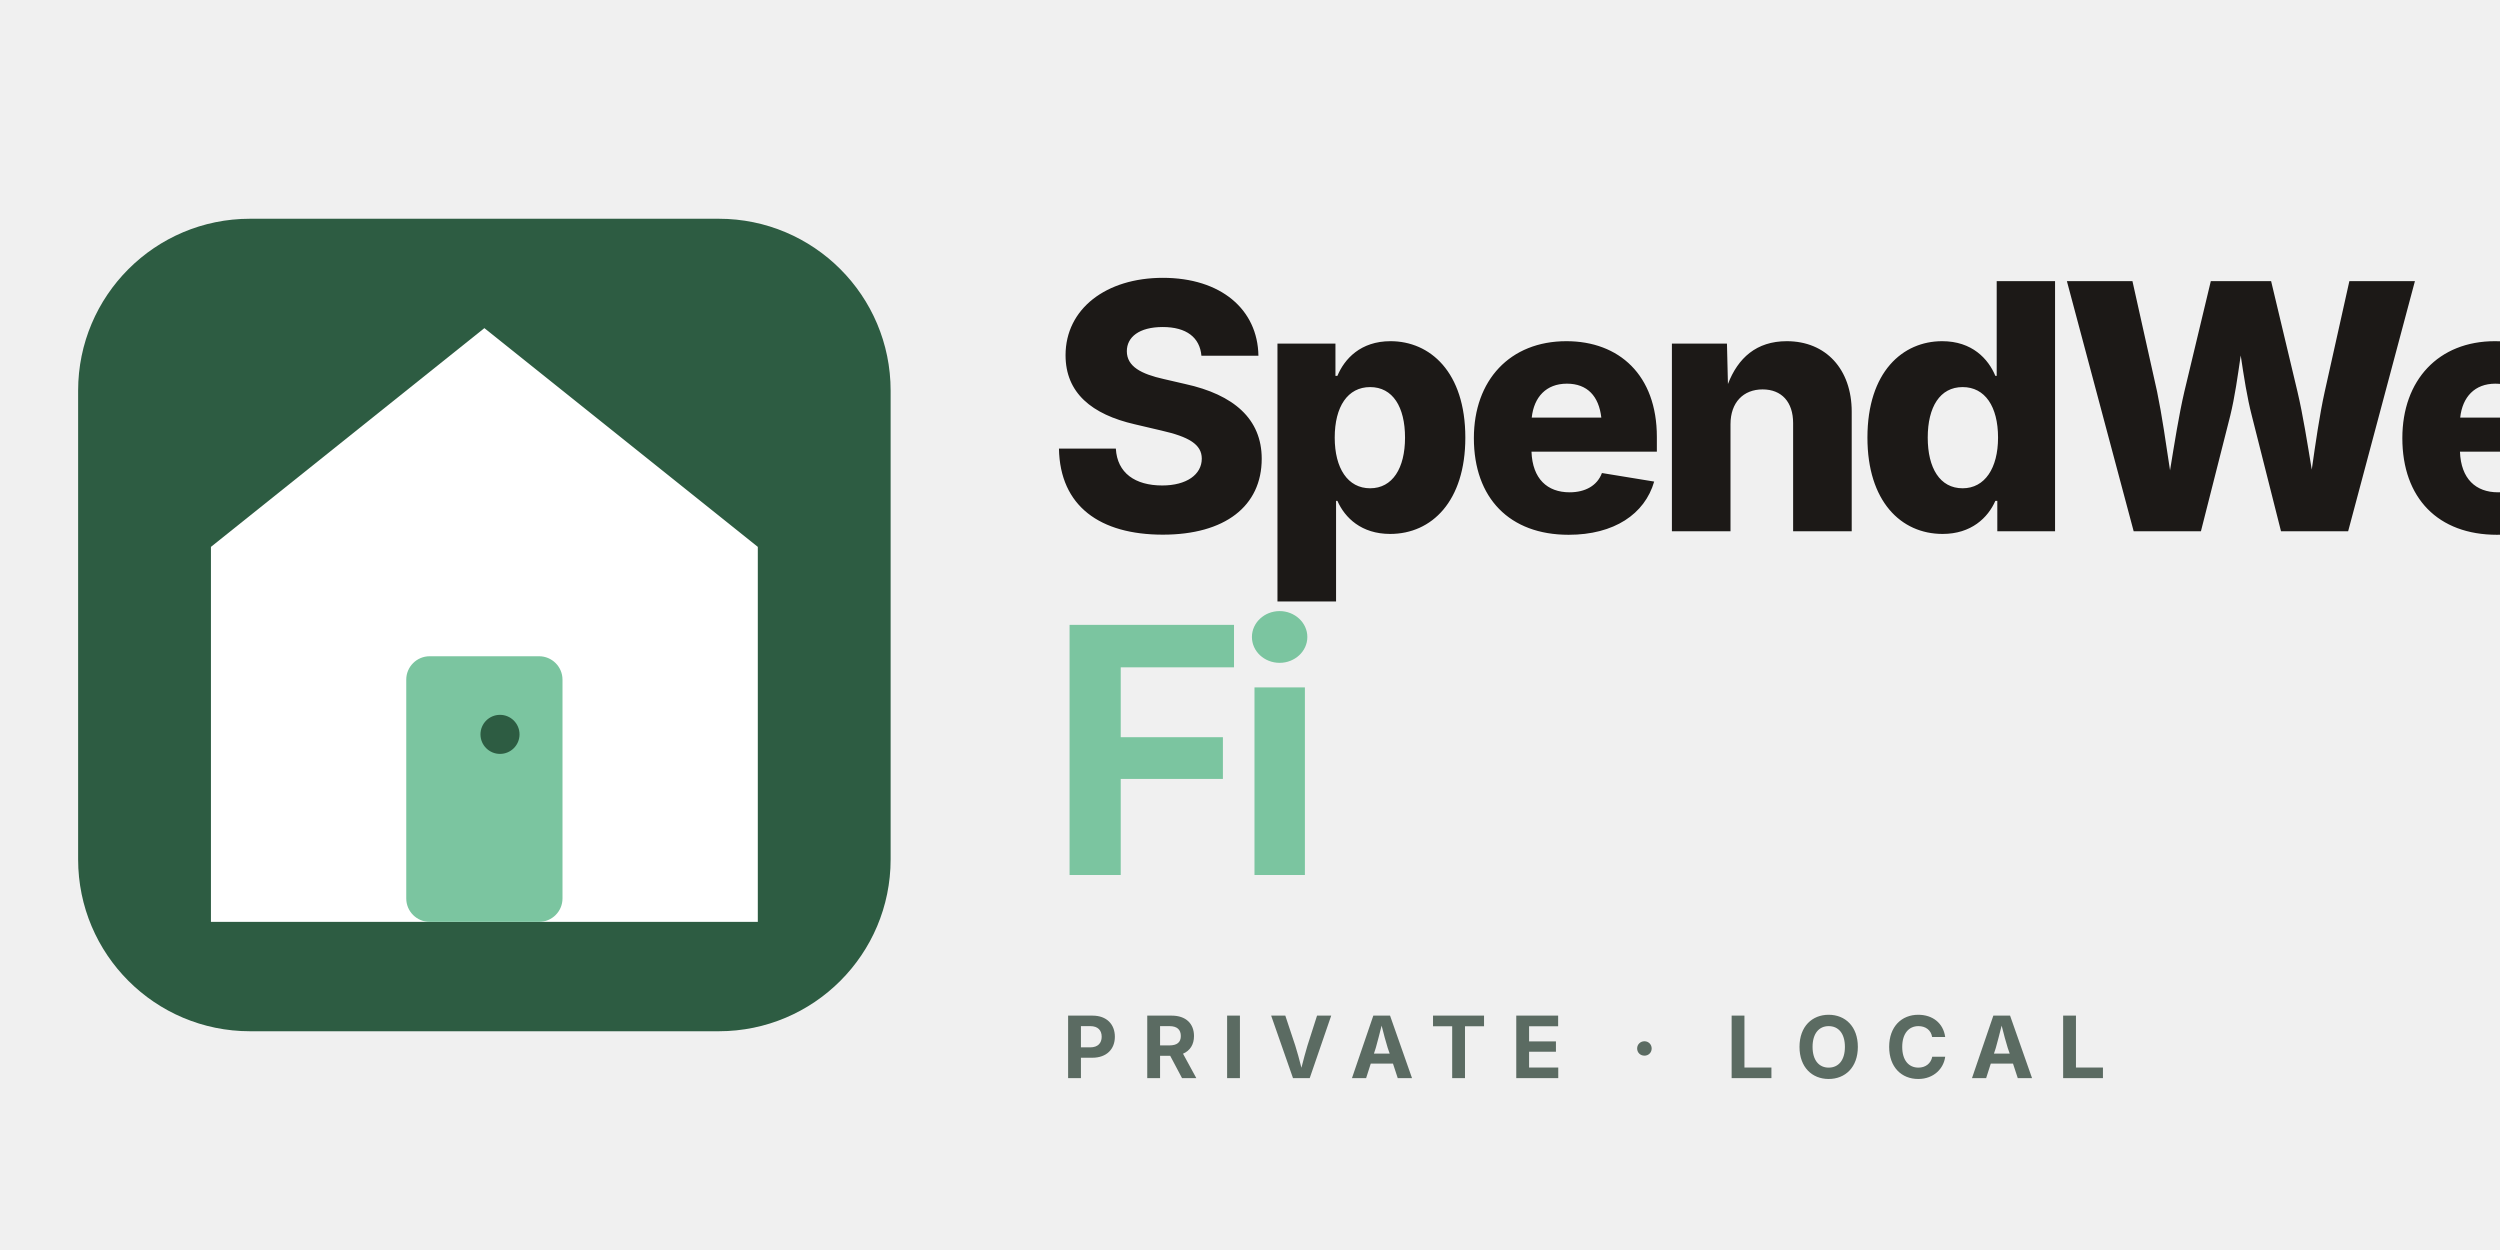
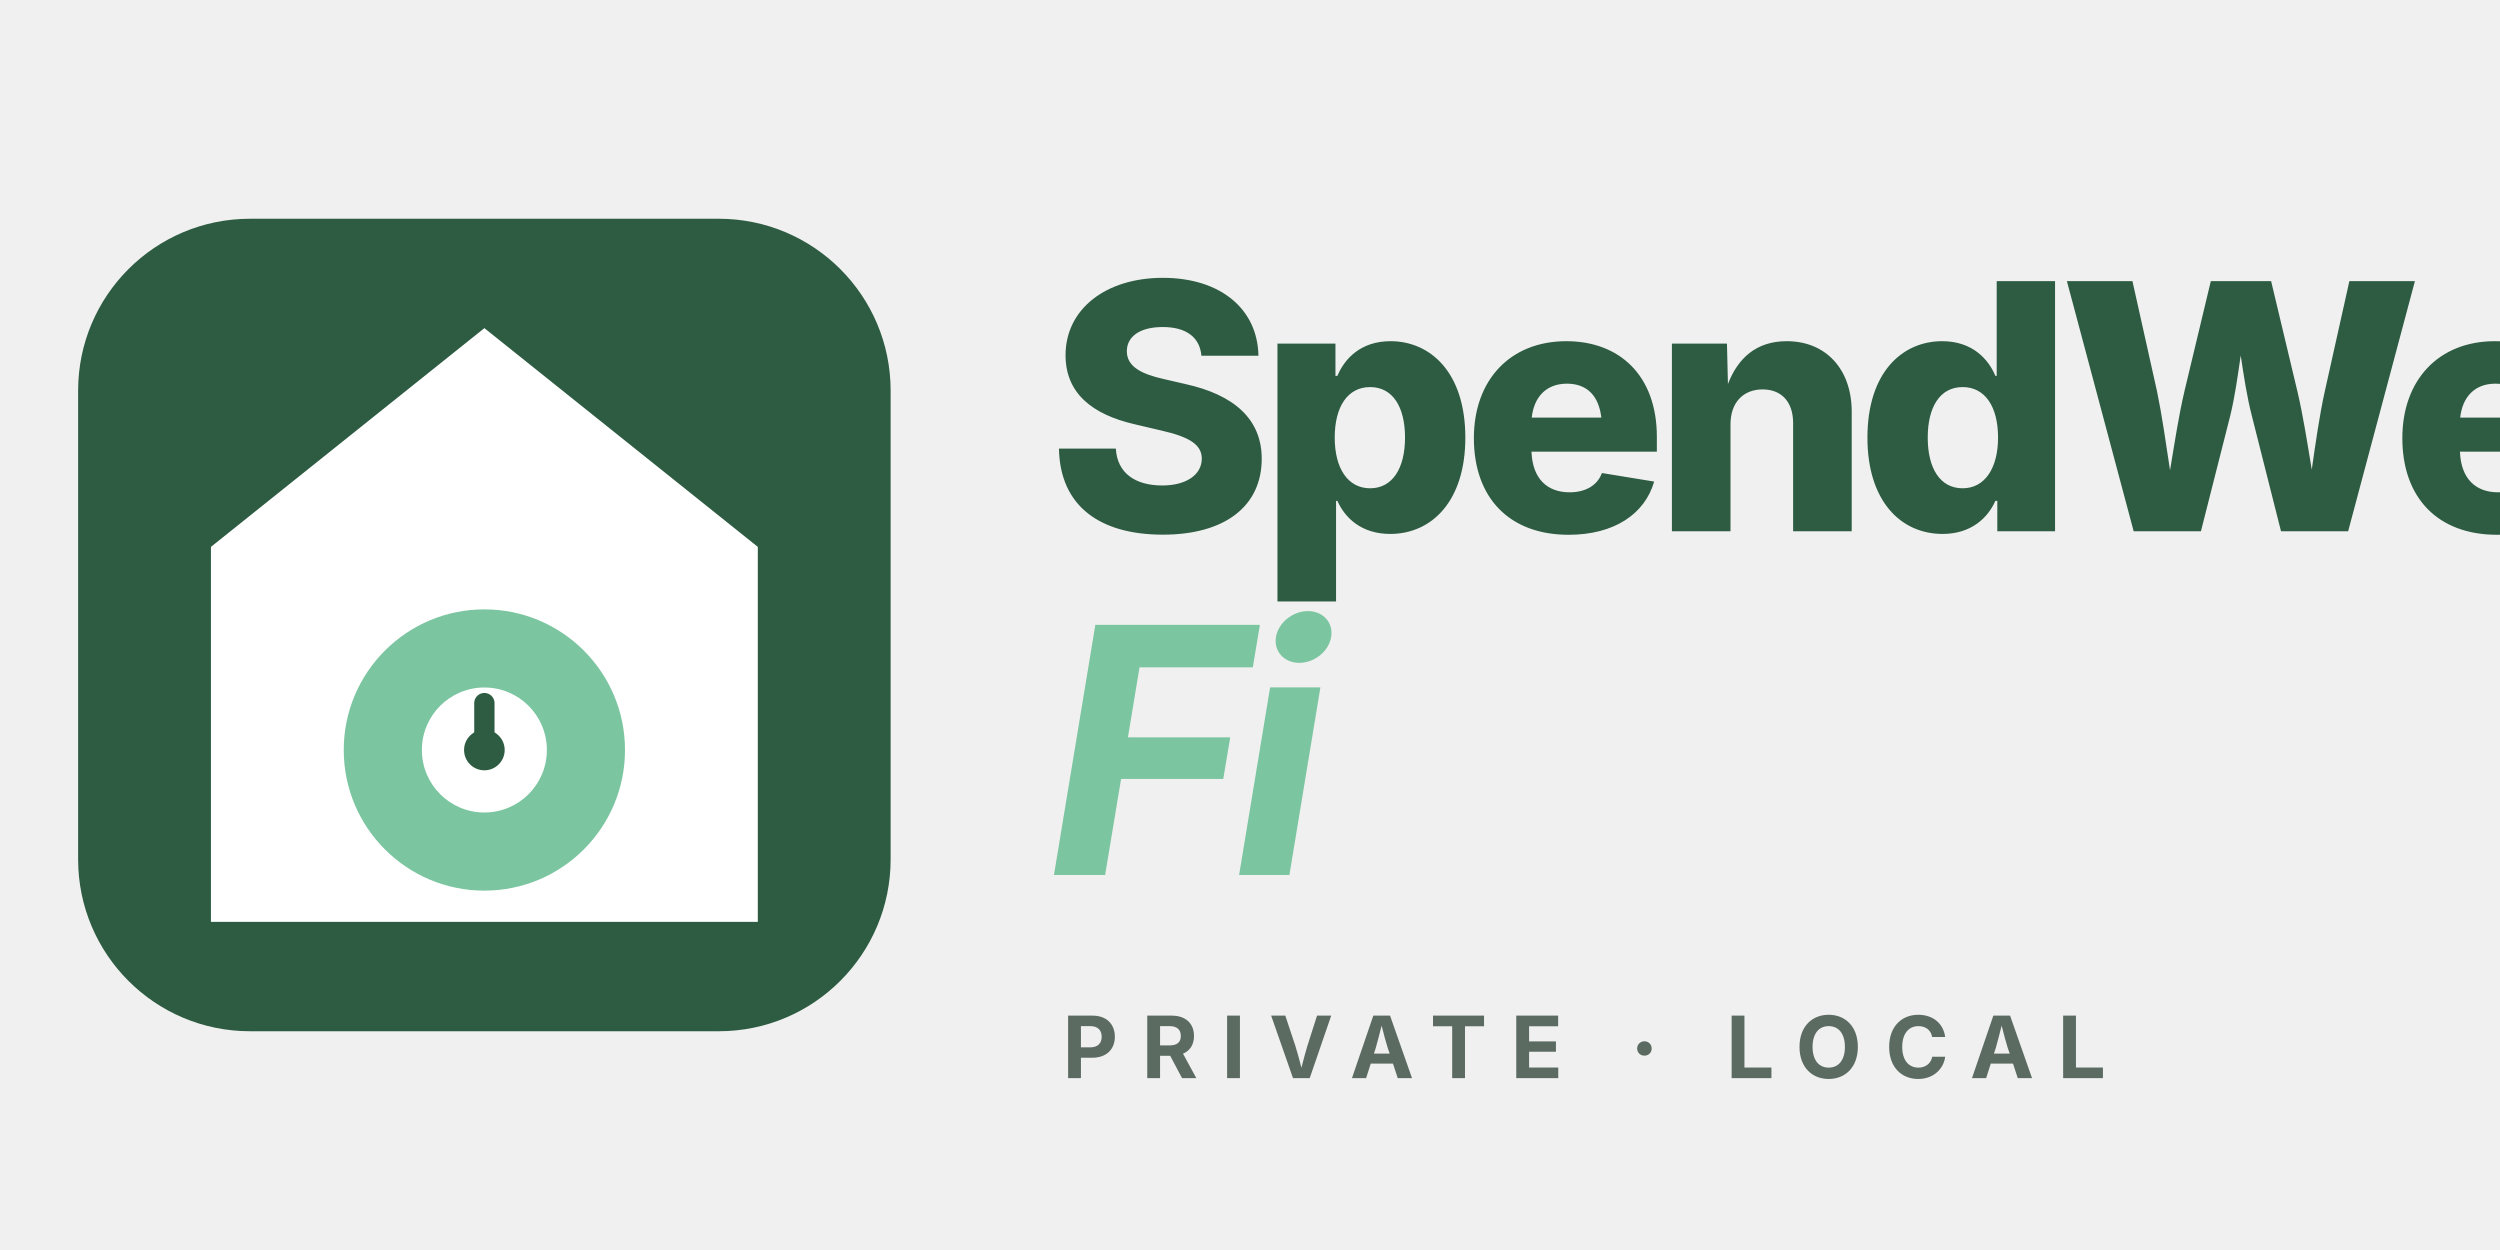
- <svg xmlns="http://www.w3.org/2000/svg" viewBox="0 0 320 160" role="img" aria-label="SpendWellFi">
+ <svg xmlns="http://www.w3.org/2000/svg" viewBox="0 0 320 160" role="img" aria-label="SpendWellFi - Private and Local">
  <g transform="translate(10 28)">
    <rect width="104" height="104" rx="22" fill="#2D5C42" />
    <path fill="#ffffff" d="M 52 14 L 87 42 L 87 90 L 17 90 L 17 42 Z" />
-     <rect x="42" y="56" width="20" height="34" rx="3" fill="#7BC5A0" />
-     <circle cx="54" cy="66" r="2.5" fill="#2D5C42" />
+     <circle cx="52" cy="68" r="18" fill="#7BC5A0" />
+     <circle cx="52" cy="68" r="8" fill="#ffffff" />
+     <circle cx="52" cy="68" r="2.6" fill="#2D5C42" />
+     <line x1="52" y1="68" x2="52" y2="62" stroke="#2D5C42" stroke-width="2.6" stroke-linecap="round" />
  </g>
-   <text x="134" y="68" font-family="'Plus Jakarta Sans', 'Inter', system-ui, sans-serif" font-size="44" font-weight="800" letter-spacing="-2" fill="#1c1917">SpendWell</text>
-   <text x="134" y="112" font-family="'Plus Jakarta Sans', 'Inter', system-ui, sans-serif" font-size="44" font-weight="700" letter-spacing="-2" fill="#7BC5A0">Fi</text>
+   <text x="134" y="68" font-family="'Plus Jakarta Sans', 'Inter', system-ui, sans-serif" font-size="44" font-weight="800" letter-spacing="-2" fill="#2D5C42">SpendWell</text>
+   <text x="134" y="112" font-family="'Plus Jakarta Sans', 'Inter', system-ui, sans-serif" font-size="44" font-weight="700" font-style="italic" letter-spacing="-2" fill="#7BC5A0">Fi</text>
  <text x="136" y="138" font-family="'Plus Jakarta Sans', 'Inter', system-ui, sans-serif" font-size="11" font-weight="700" letter-spacing="3" fill="#5B6B62">PRIVATE · LOCAL</text>
</svg>
